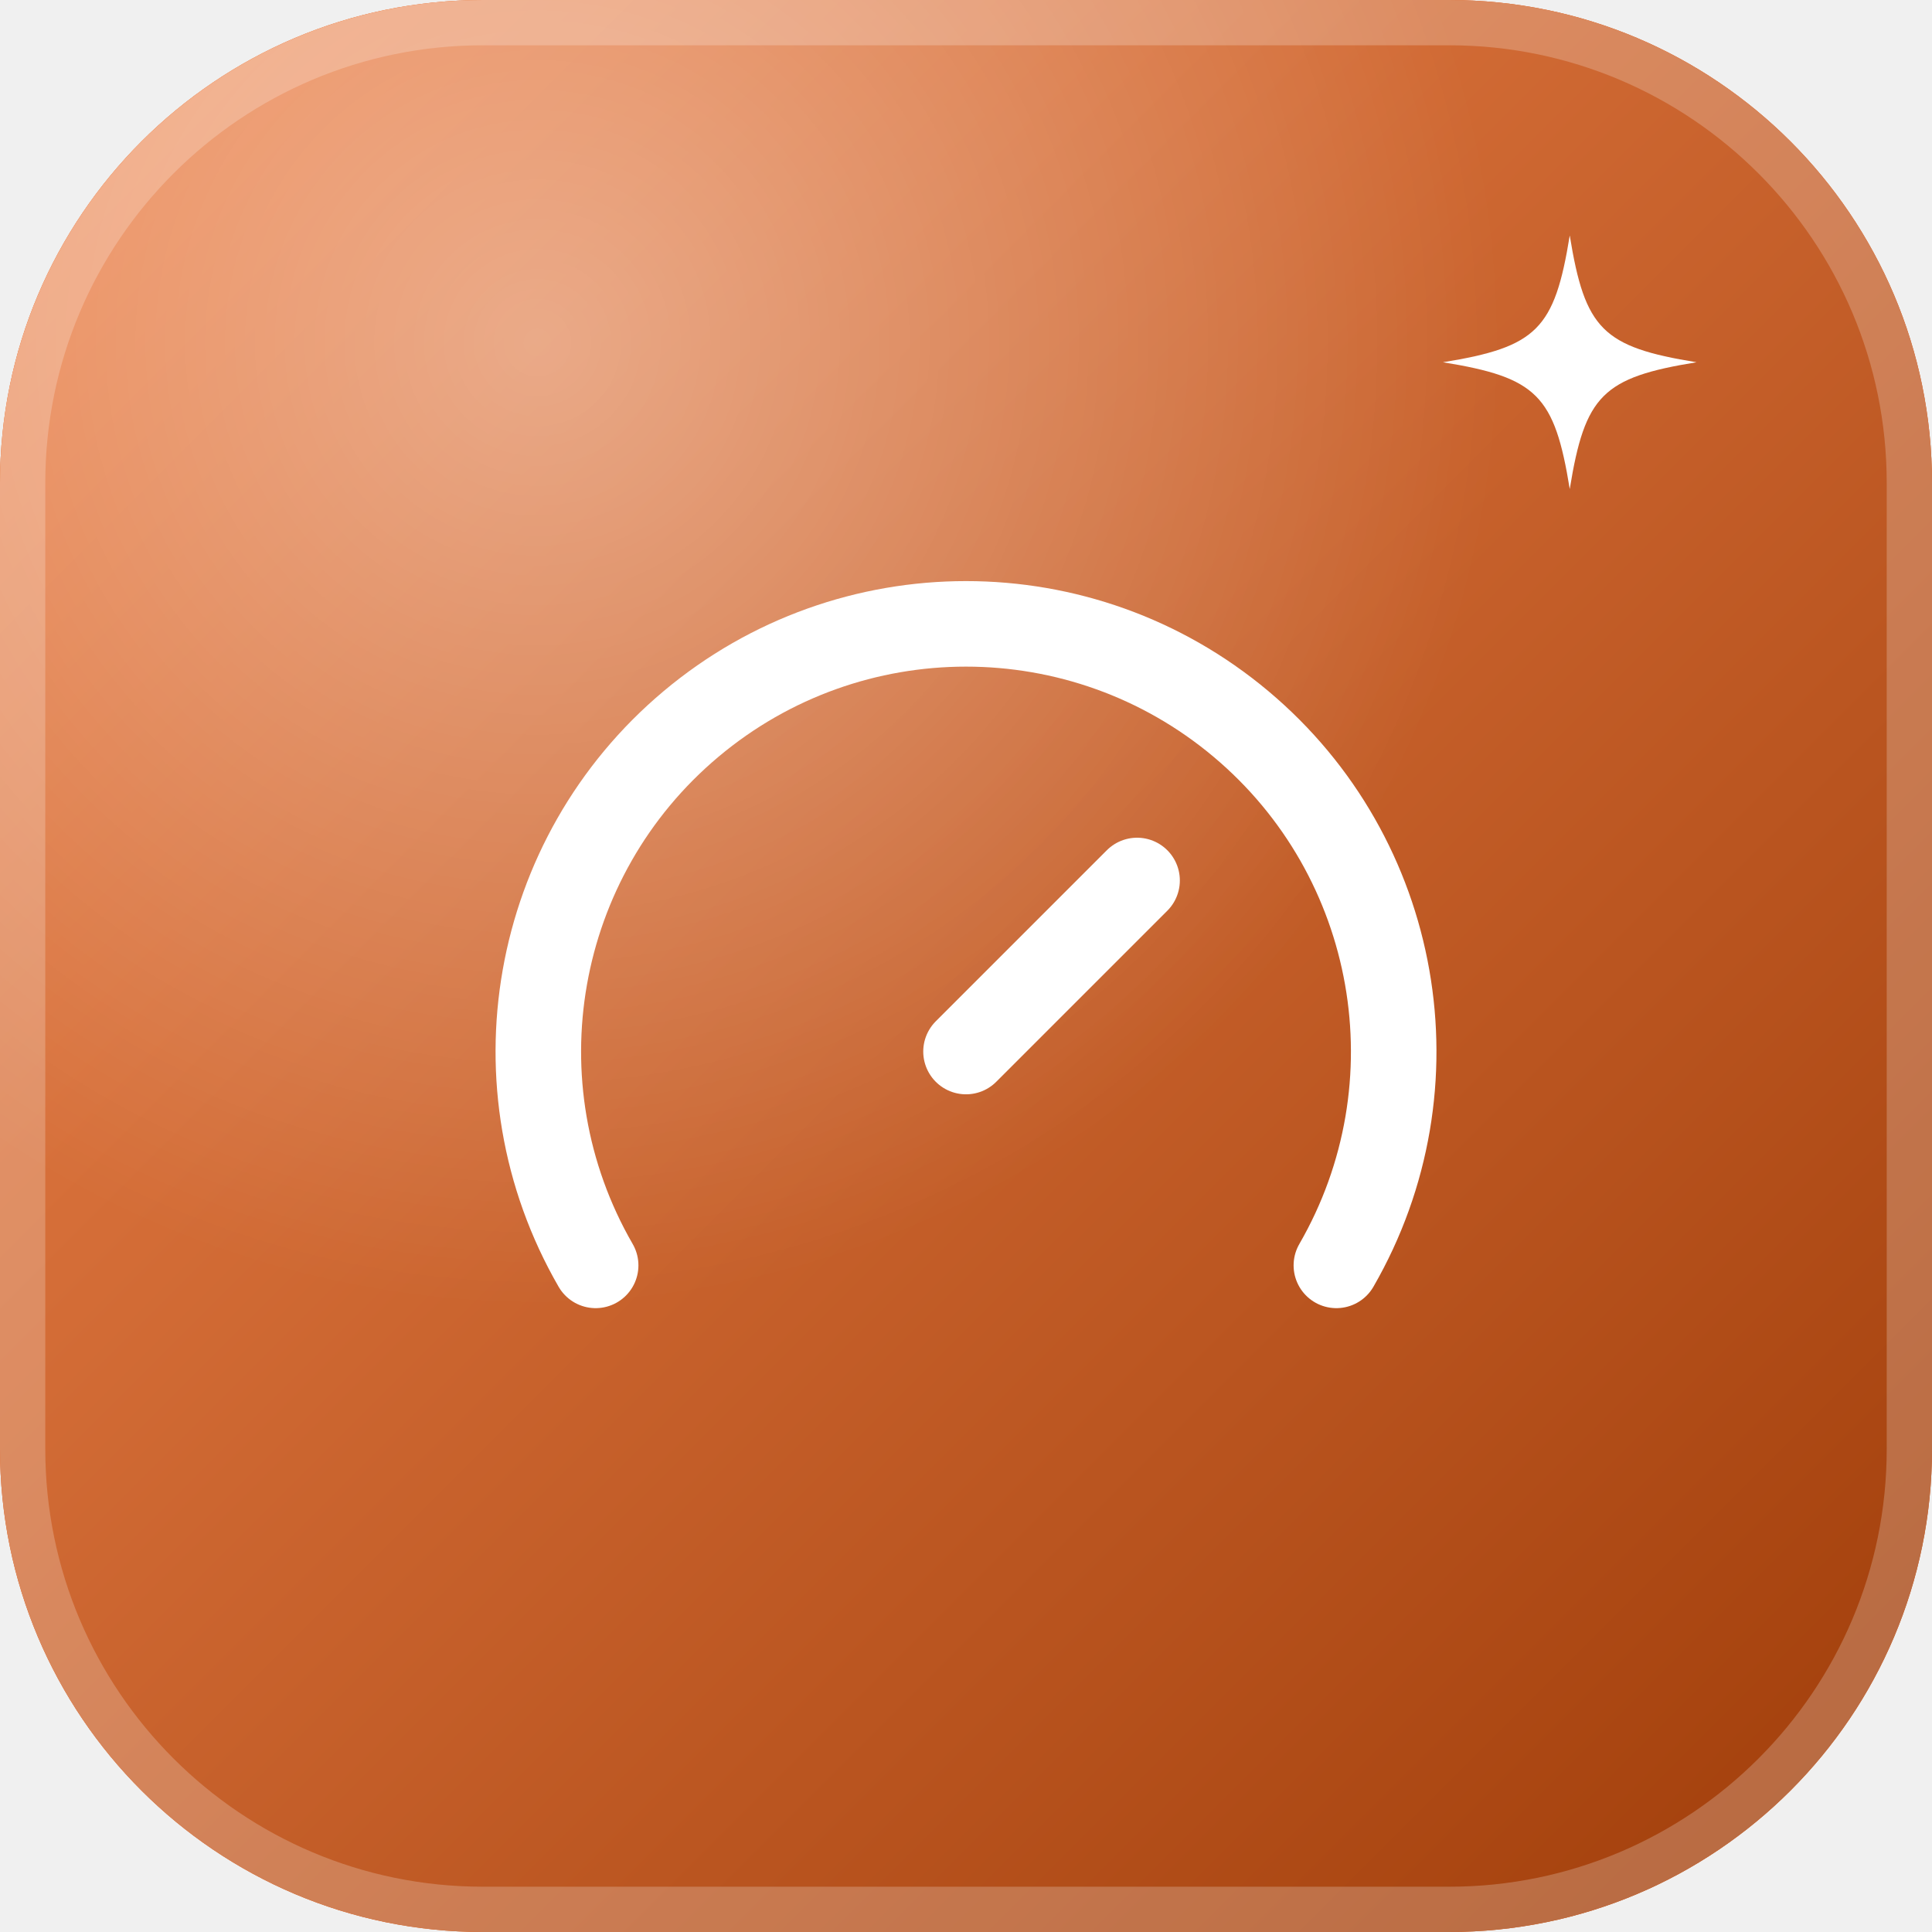
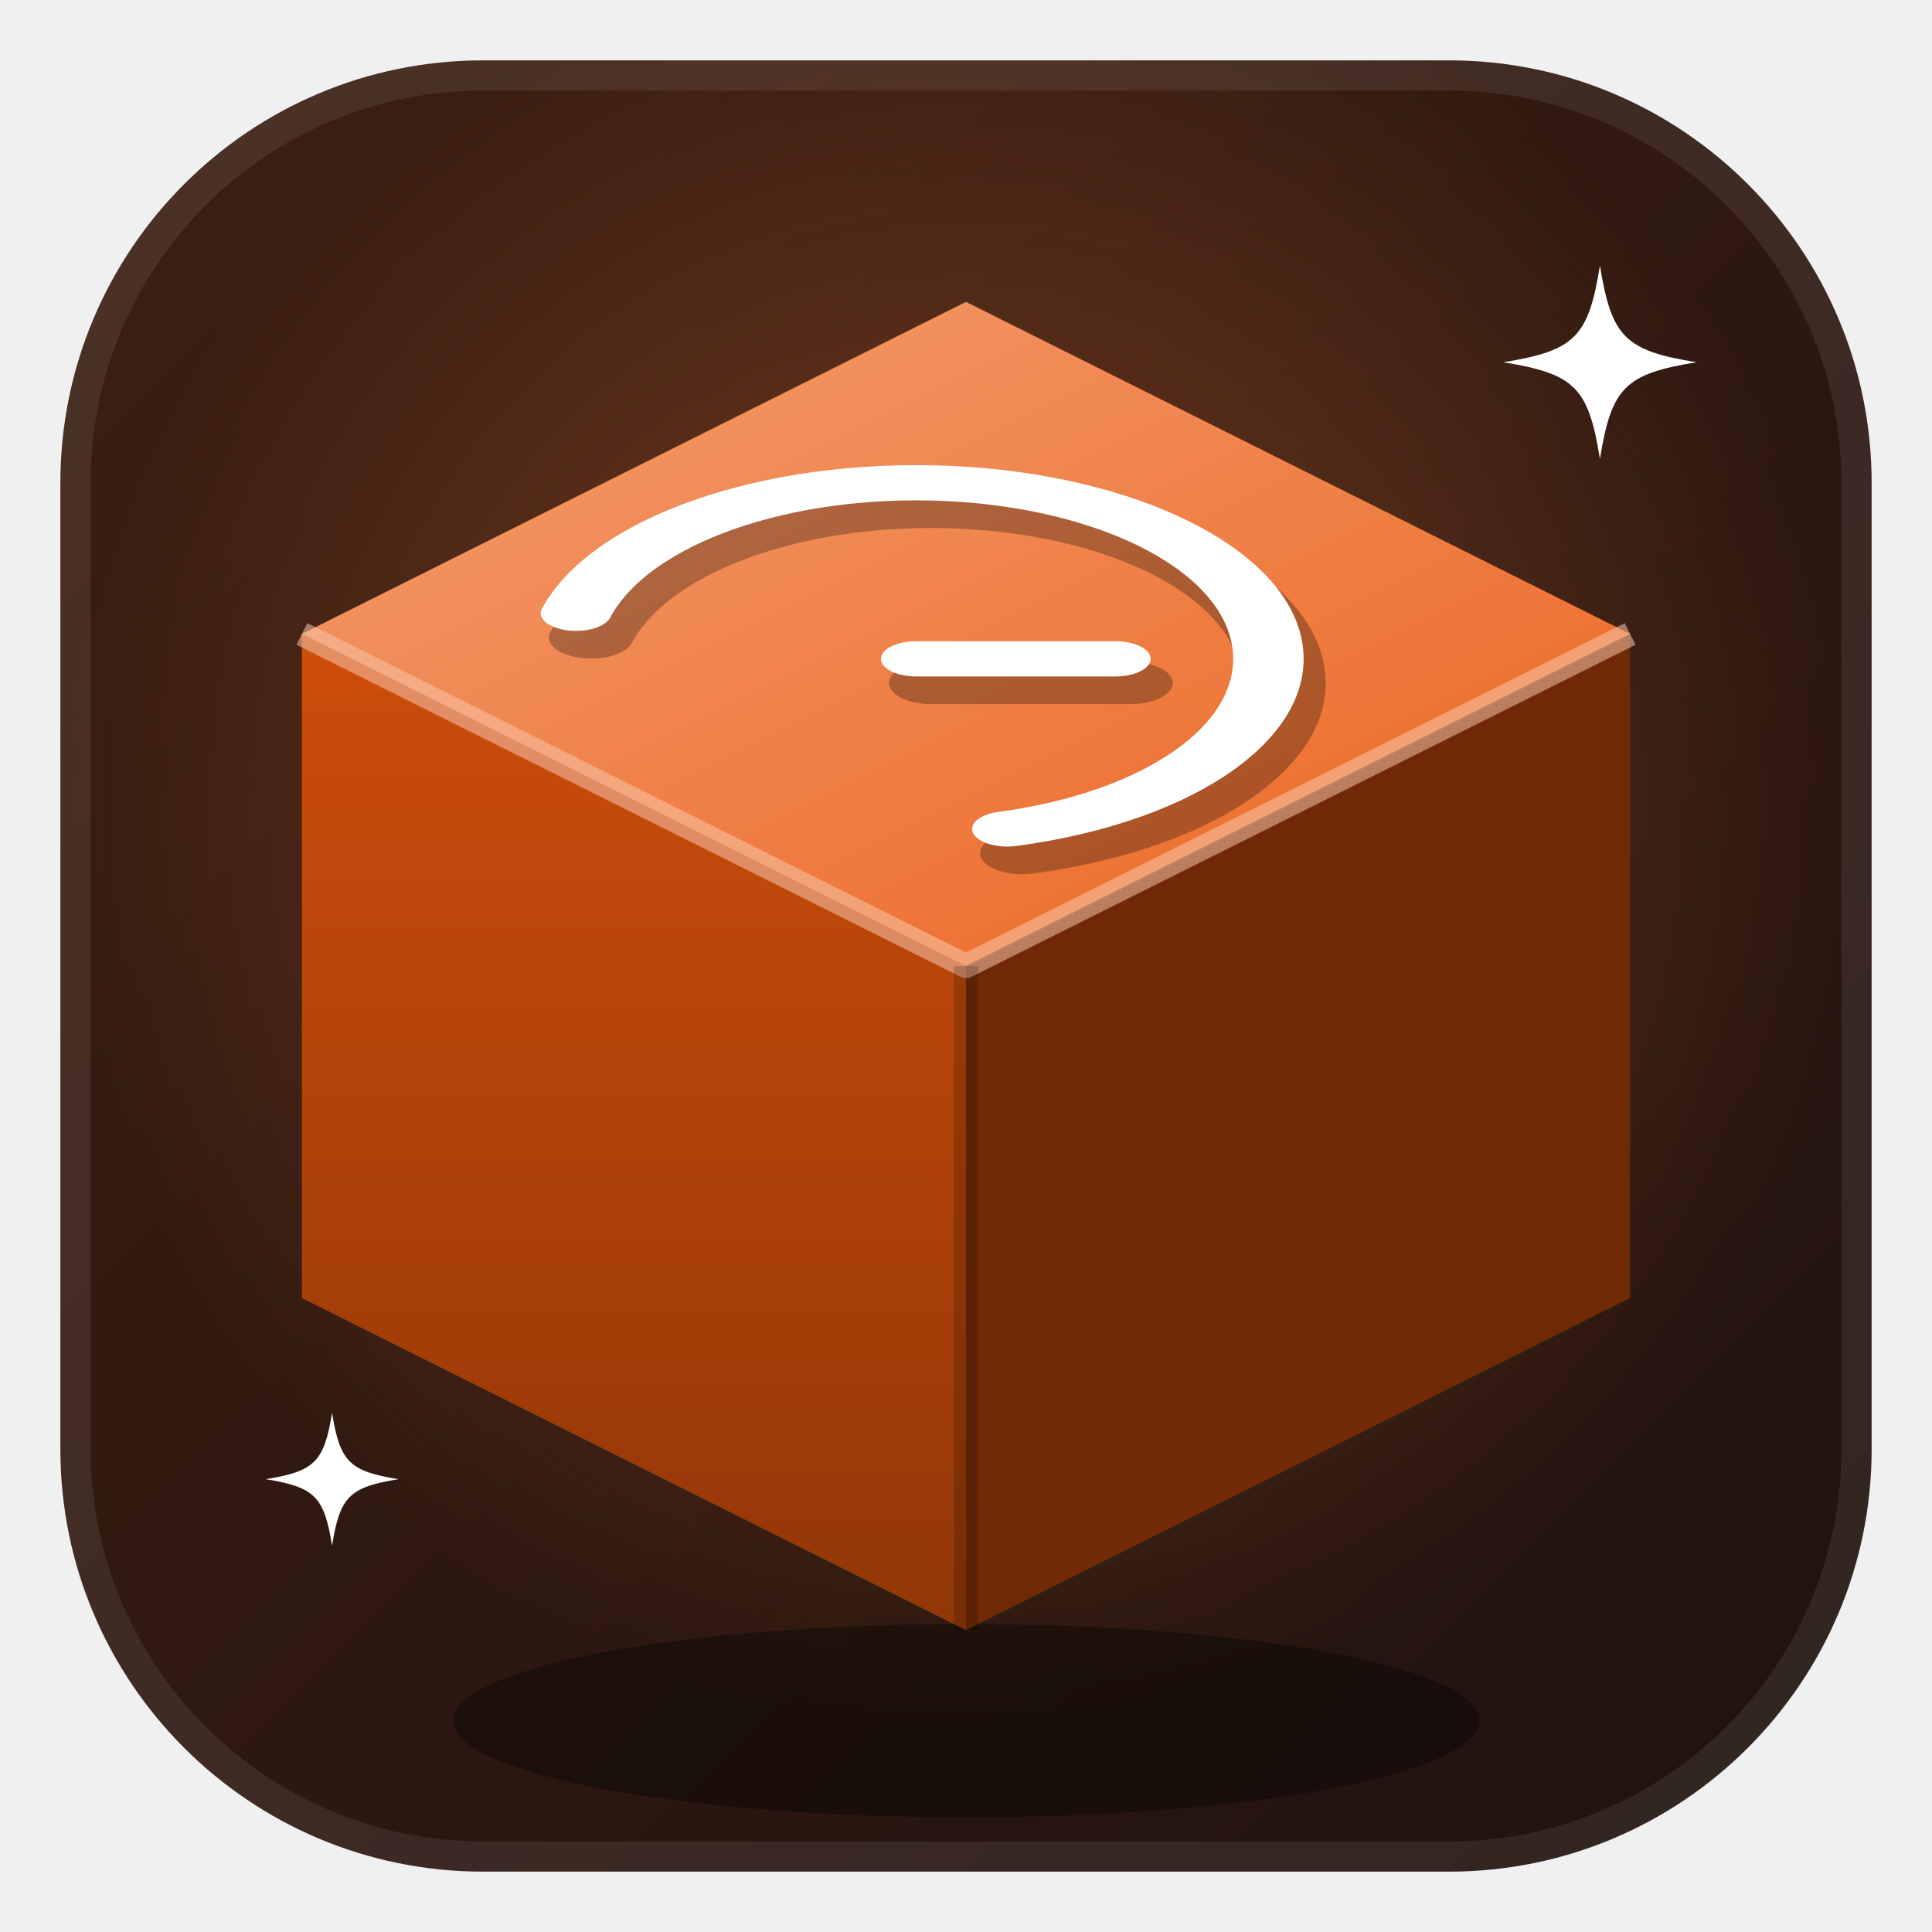
<svg xmlns="http://www.w3.org/2000/svg" viewBox="0 0 64 64" role="img" aria-hidden="true">
  <defs>
-     <linearGradient id="t" x1="0" y1="0" x2="1" y2="1">
-       <stop offset="0" stop-color="#f08750" />
-       <stop offset="1" stop-color="#9f3c08" />
+     <linearGradient id="bg" x1="0" y1="0" x2="1" y2="1">
+       <stop offset="0" stop-color="#3d1f12" />
+       <stop offset="1" stop-color="#1f120e" />
    </linearGradient>
-     <radialGradient id="h" cx=".28" cy=".18" r=".9">
-       <stop offset="0" stop-color="#ffffff" stop-opacity=".38" />
-       <stop offset=".55" stop-color="#ffffff" stop-opacity="0" />
+     <radialGradient id="halo" cx=".5" cy=".42" r=".5">
+       <stop offset="0" stop-color="#ee793d" stop-opacity=".38" />
+       <stop offset="1" stop-color="#ee793d" stop-opacity="0" />
    </radialGradient>
+     <linearGradient id="it" x1="0" y1="0" x2="1" y2="1">
+       <stop offset="0" stop-color="#f39e72" />
+       <stop offset="1" stop-color="#ec651f" />
+     </linearGradient>
+     <linearGradient id="il" x1="0" y1="0" x2="0" y2="1">
+       <stop offset="0" stop-color="#ce4d0b" />
+       <stop offset="1" stop-color="#913707" />
+     </linearGradient>
+     <linearGradient id="ish" x1="0" y1="0" x2="1" y2="0">
+       <stop offset="0" stop-color="#fff" stop-opacity="0" />
+       <stop offset=".5" stop-color="#fff" stop-opacity=".55" />
+       <stop offset="1" stop-color="#fff" stop-opacity="0" />
+     </linearGradient>
+     <clipPath id="ic">
+       <path d="M32 10 L54 21 L32 32 L10 21 Z" />
+     </clipPath>
  </defs>
-   <style>.g,.o,.w,.s{transform-box:fill-box;transform-origin:50% 50%}@keyframes m{0%,100%{transform:rotate(-18deg)}50%{transform:rotate(14deg)}}.g{animation:m 3s ease-in-out infinite}@keyframes s{0%,100%{opacity:.35;transform:scale(.55) rotate(0)}50%{opacity:1;transform:scale(1) rotate(45deg)}}.s{animation:s 3s ease-in-out infinite}@media (prefers-reduced-motion:reduce){.g,.o,.w,.s,.g path,.g polyline{animation:none!important}}</style>
-   <rect width="64" height="64" rx="16" fill="#ea580c" />
-   <rect width="64" height="64" rx="16" fill="url(#t)" />
-   <rect width="64" height="64" rx="16" fill="url(#h)" />
-   <rect x=".75" y=".75" width="62.5" height="62.5" rx="15.25" fill="none" stroke="#ffffff" stroke-opacity=".22" stroke-width="1.5" />
-   <g transform="translate(15 15) scale(1.4167)">
-     <g class="g" fill="none" stroke="#ffffff" stroke-width="2" stroke-linecap="round" stroke-linejoin="round">
+   <style>.ibob,.ishadow{transform-box:fill-box;transform-origin:50% 50%}@keyframes ib{0%,100%{transform:translateY(0)}50%{transform:translateY(-2.2px)}}@keyframes isd{0%,100%{transform:scaleX(1);opacity:.35}50%{transform:scaleX(.86);opacity:.22}}@keyframes is{0%,55%{transform:translateX(0)}100%{transform:translateX(78px)}}@keyframes ig{0%,100%{opacity:.9}50%{opacity:1}}.ibob{animation:ib 4.2s ease-in-out infinite}.ishadow{animation:isd 4.2s ease-in-out infinite}.ishine{animation:is 5.5s ease-in-out infinite}.iglow{animation:ig 4.2s ease-in-out infinite}.sp{transform-box:fill-box;transform-origin:50% 50%;animation:tw 3.2s ease-in-out infinite}@keyframes tw{0%,100%{opacity:.15;transform:scale(.4) rotate(0)}50%{opacity:.95;transform:scale(1) rotate(45deg)}}@media (prefers-reduced-motion:reduce){*{animation:none!important}}</style>
+   <rect x="2" y="2" width="60" height="60" rx="14" fill="url(#bg)" />
+   <rect x="2" y="2" width="60" height="60" rx="14" fill="url(#halo)" />
+   <rect x="2.5" y="2.5" width="59" height="59" rx="13.5" fill="none" stroke="#fff" stroke-opacity=".08" />
+   <g class="ibob">
+     <ellipse cx="32" cy="57" rx="17" ry="3.2" fill="#000" opacity=".35" class="ishadow" />
+     <path d="M10 21 L32 32 V54 L10 43 Z" fill="url(#il)" />
+     <path d="M54 21 L32 32 V54 L54 43 Z" fill="#702a06" />
+     <path d="M32 10 L54 21 L32 32 L10 21 Z" fill="url(#it)" />
+     <path d="M10 21 L32 32 L54 21" fill="none" stroke="#f8c5aa" stroke-opacity=".55" stroke-width=".8" stroke-linejoin="round" />
+     <path d="M32 32 V54" stroke="#000" stroke-opacity=".18" stroke-width=".8" />
+     <g clip-path="url(#ic)">
+       <rect class="ishine" x="-14" y="6" width="14" height="30" fill="url(#ish)" transform="skewX(-25)" />
+     </g>
+     <g transform="translate(.5 .8)">
+       <g transform="matrix(0.825 0.4125 -0.825 0.4125 32 11.100)" fill="none" stroke="#000" stroke-opacity=".28" stroke-width="2.4" stroke-linecap="round" stroke-linejoin="round">
+         <path d="m12 14 4-4" />
+         <path d="M3.34 19a10 10 0 1 1 17.32 0" />
+       </g>
+     </g>
+     <g class="iglow" transform="matrix(0.825 0.4125 -0.825 0.4125 32 11.100)" fill="none" stroke="#fff" stroke-width="2" stroke-linecap="round" stroke-linejoin="round">
      <path d="m12 14 4-4" />
      <path d="M3.34 19a10 10 0 1 1 17.32 0" />
    </g>
  </g>
-   <g transform="translate(52 12) scale(.42)">
-     <path class="s" d="M0 -10 C1.2 -2.6 2.6 -1.2 10 0 C2.6 1.2 1.2 2.6 0 10 C-1.2 2.6 -2.6 1.2 -10 0 C-2.6 -1.2 -1.2 -2.6 0 -10Z" fill="#ffffff" />
+   <g transform="translate(53 12) scale(.32)">
+     <path class="sp" d="M0 -10 C1.2 -2.6 2.6 -1.2 10 0 C2.6 1.2 1.2 2.6 0 10 C-1.2 2.6 -2.6 1.2 -10 0 C-2.6 -1.2 -1.2 -2.6 0 -10Z" fill="#fff" />
+   </g>
+   <g transform="translate(11 49) scale(.22)">
+     <path class="sp" style="animation-delay:1.4s" d="M0 -10 C1.2 -2.6 2.6 -1.2 10 0 C2.6 1.2 1.2 2.6 0 10 C-1.2 2.6 -2.6 1.2 -10 0 C-2.6 -1.2 -1.2 -2.6 0 -10Z" fill="#fff" />
  </g>
</svg>
